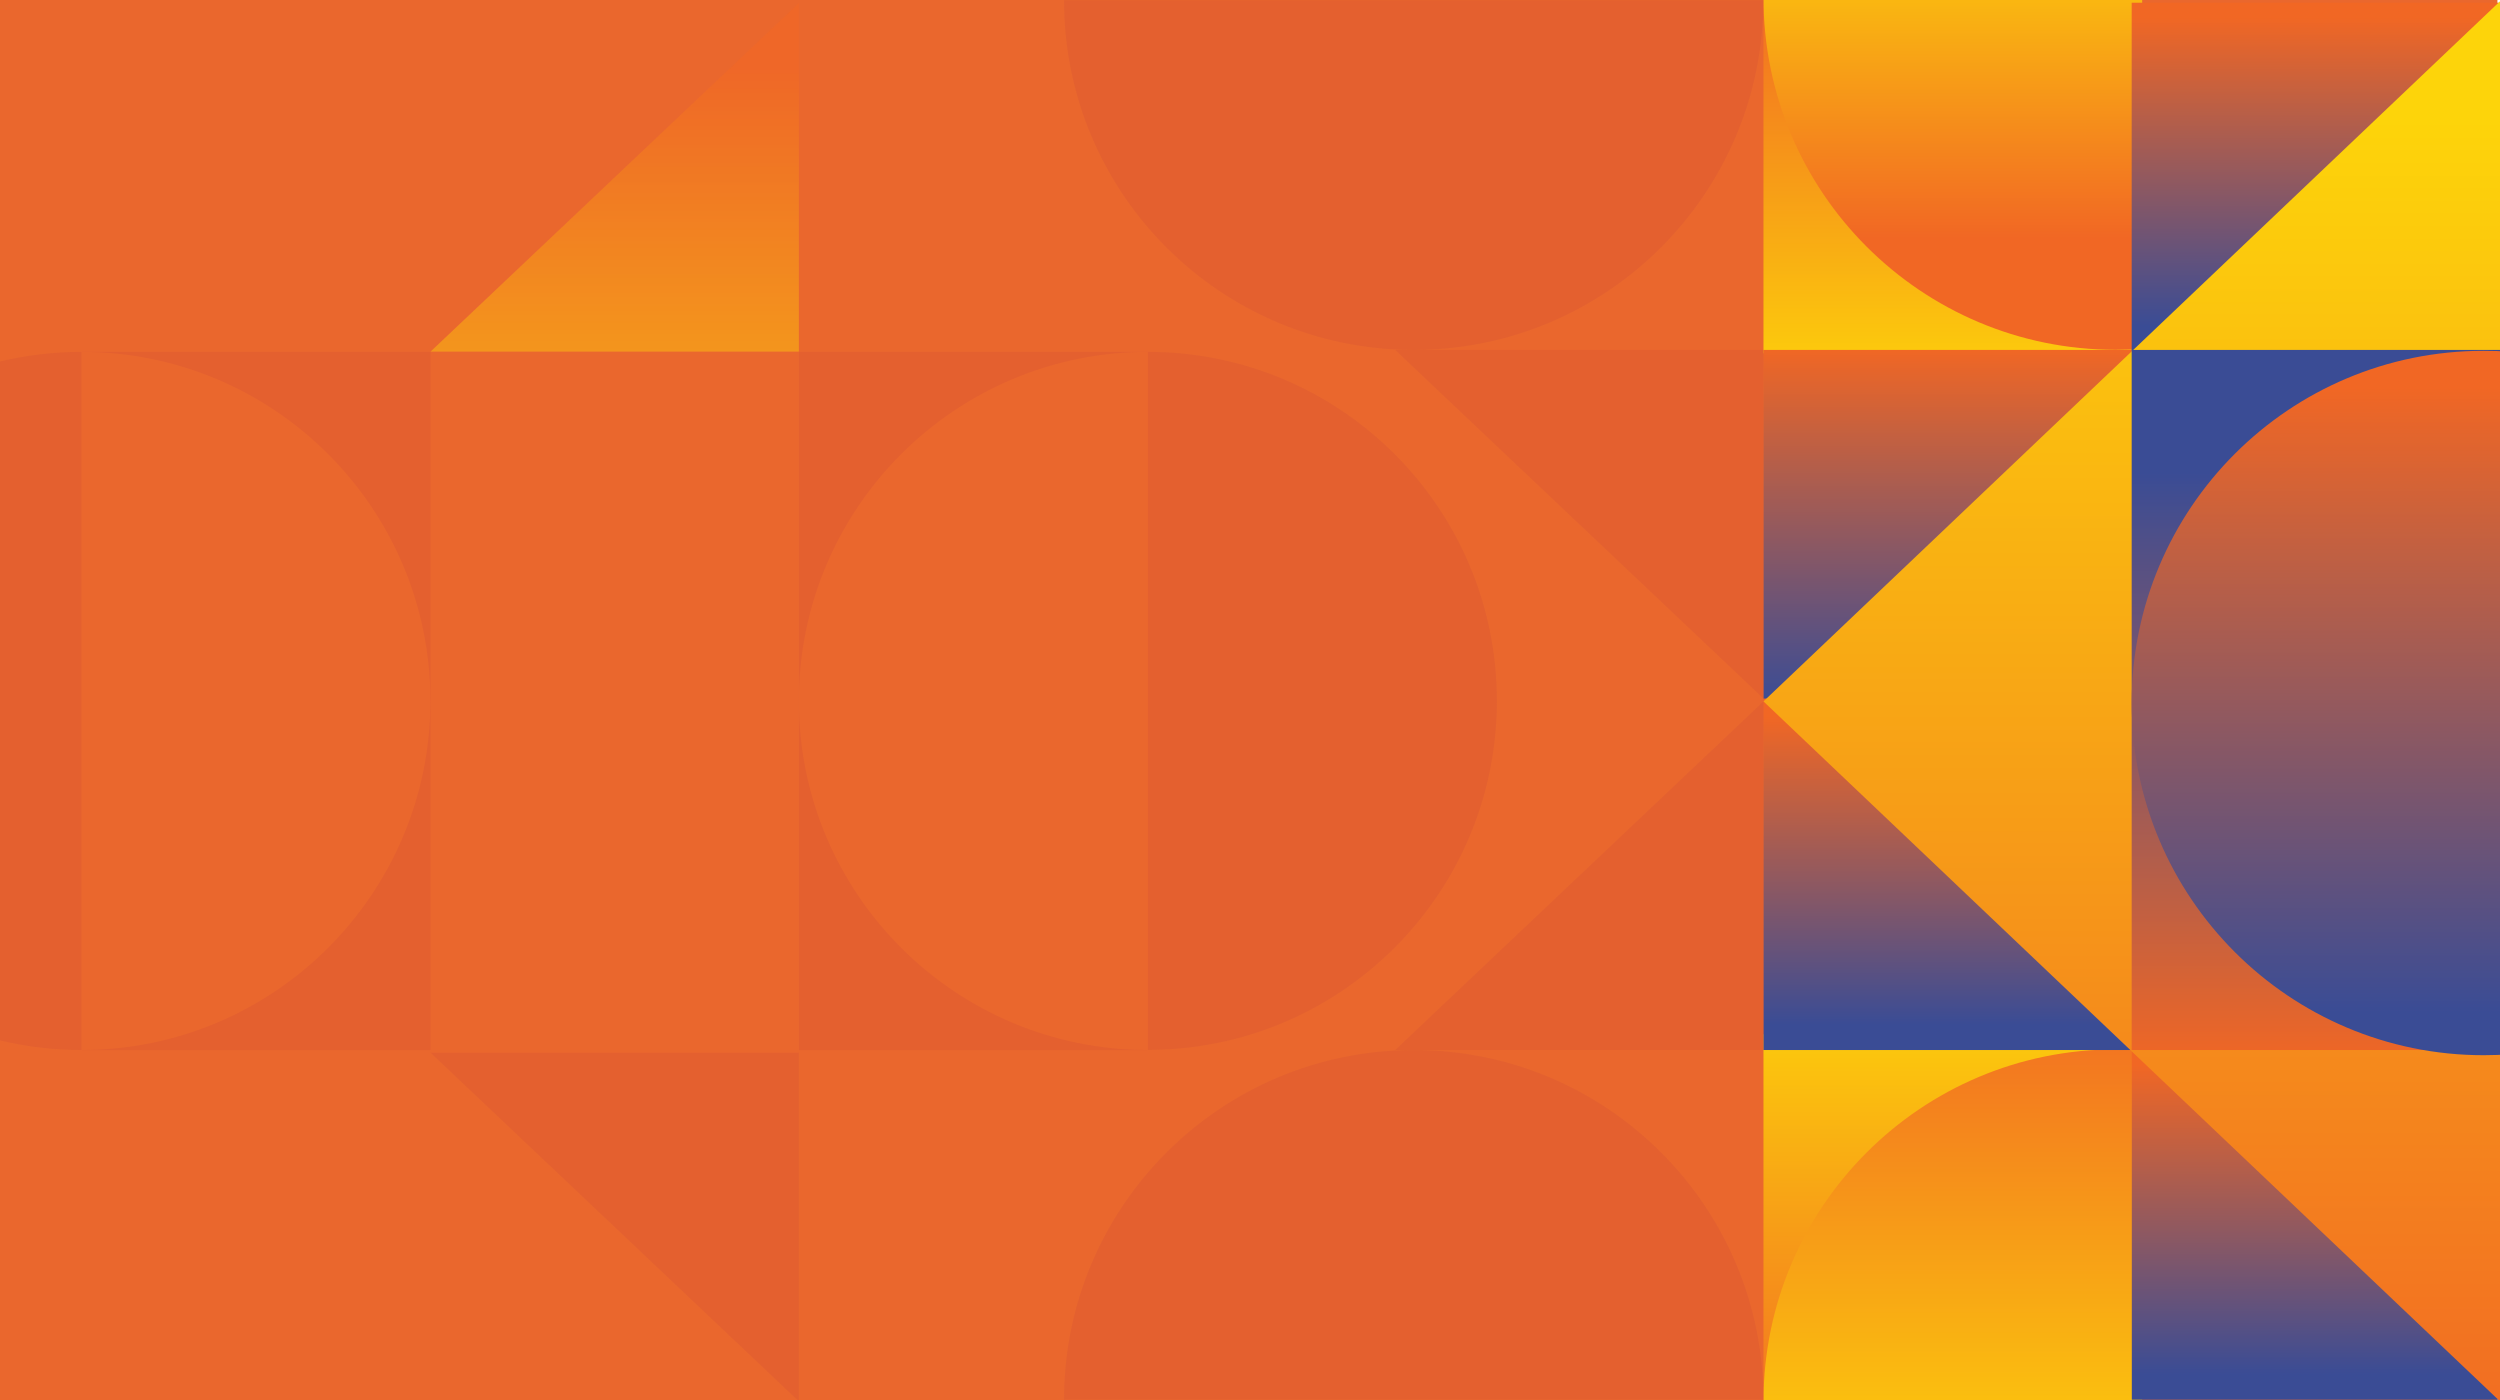
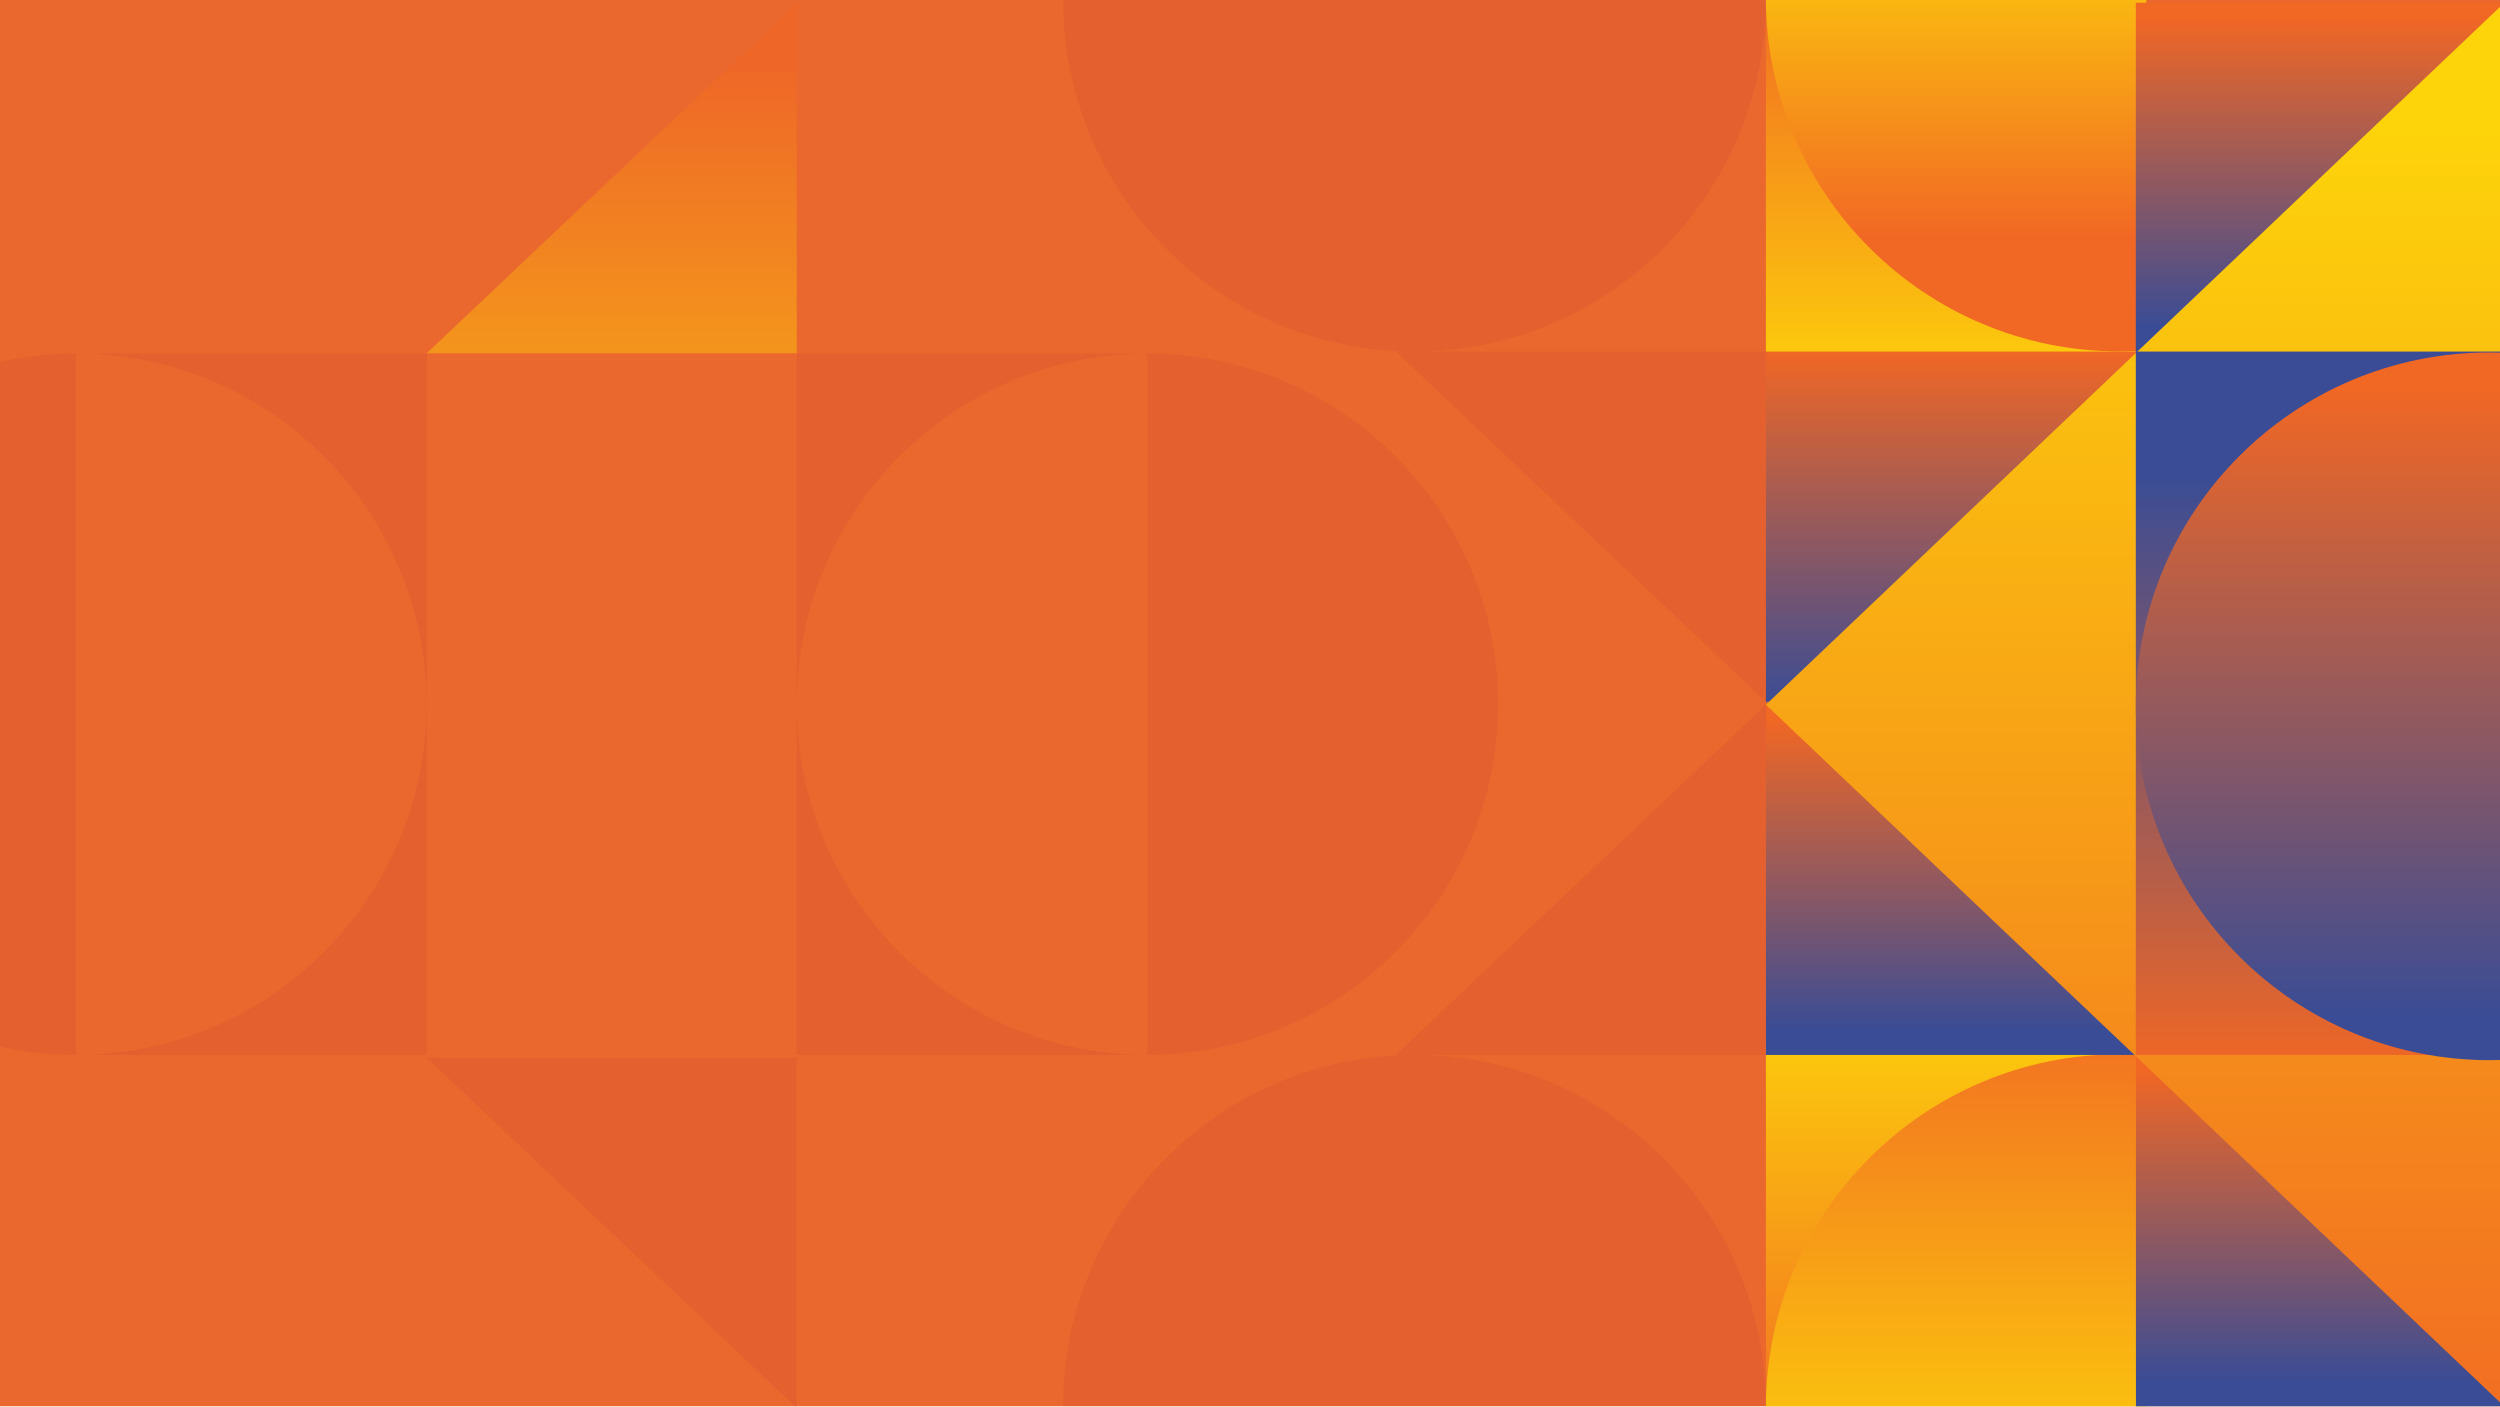
- <svg xmlns="http://www.w3.org/2000/svg" version="1.1" id="Layer_1" x="0px" y="0px" viewBox="0 0 1929 1080" style="enable-background:new 0 0 1929 1080;" xml:space="preserve">
+ <svg xmlns="http://www.w3.org/2000/svg" xmlns:xlink="http://www.w3.org/1999/xlink" version="1.1" id="Layer_1" x="0px" y="0px" viewBox="0 0 1920 1080" style="enable-background:new 0 0 1920 1080;" xml:space="preserve">
  <style type="text/css">
- 	.st0{fill:#EA672D;}
- 	.st1{fill:url(#SVGID_1_);}
- 	.st2{fill:url(#SVGID_2_);}
- 	.st3{fill:url(#SVGID_3_);}
- 	.st4{fill:url(#SVGID_4_);}
- 	.st5{fill:url(#SVGID_5_);}
- 	.st6{fill:url(#SVGID_6_);}
- 	.st7{fill:url(#SVGID_7_);}
- 	.st8{fill:url(#SVGID_8_);}
- 	.st9{fill:url(#SVGID_9_);}
- 	.st10{fill:url(#SVGID_10_);}
- 	.st11{opacity:0.5;fill:#DD5A31;enable-background:new    ;}
- 	.st12{fill:url(#SVGID_11_);}
- 	.st13{opacity:0.6;fill:url(#SVGID_12_);enable-background:new    ;}
+ 	.st0{clip-path:url(#SVGID_2_);}
+ 	.st1{fill:#EA672D;}
+ 	.st2{fill:url(#SVGID_3_);}
+ 	.st3{fill:url(#SVGID_4_);}
+ 	.st4{fill:url(#SVGID_5_);}
+ 	.st5{fill:url(#SVGID_6_);}
+ 	.st6{fill:url(#SVGID_7_);}
+ 	.st7{fill:url(#SVGID_8_);}
+ 	.st8{fill:url(#SVGID_9_);}
+ 	.st9{fill:url(#SVGID_10_);}
+ 	.st10{fill:url(#SVGID_11_);}
+ 	.st11{fill:url(#SVGID_12_);}
+ 	.st12{opacity:0.5;fill:#DD5A31;enable-background:new    ;}
+ 	.st13{fill:url(#SVGID_13_);}
+ 	.st14{opacity:0.6;fill:url(#SVGID_14_);enable-background:new    ;}
</style>
-   <rect y="-0.2" class="st0" width="1927" height="1081.6" />
-   <linearGradient id="SVGID_1_" gradientUnits="userSpaceOnUse" x1="1502.8" y1="766.626" x2="1502.8" y2="1141.383" gradientTransform="matrix(1 0 0 1 0 -6.9595)">
-     <stop offset="0" style="stop-color:#FDD40A" />
-     <stop offset="1" style="stop-color:#F16724" />
-   </linearGradient>
-   <rect x="1360.7" y="798" class="st1" width="284.2" height="281.2" />
-   <linearGradient id="SVGID_2_" gradientUnits="userSpaceOnUse" x1="1506.8" y1="-82" x2="1506.8" y2="328.047" gradientTransform="matrix(1 0 0 -1 0 1080)">
-     <stop offset="0" style="stop-color:#FDD40A" />
-     <stop offset="1" style="stop-color:#F16724" />
-   </linearGradient>
-   <path class="st2" d="M1652.9,1084V810.4c-6.8-0.4-13.6-0.7-20.5-0.7c-150,0-271.7,121.6-271.7,271.8c0,0.9,0,1.7,0,2.6L1652.9,1084  L1652.9,1084z" />
-   <linearGradient id="SVGID_3_" gradientUnits="userSpaceOnUse" x1="1502.8" y1="775.479" x2="1502.8" y2="1096.008" gradientTransform="matrix(1 0 0 -1 0 1080)">
-     <stop offset="0" style="stop-color:#FDD40A" />
-     <stop offset="1" style="stop-color:#F16724" />
-   </linearGradient>
-   <rect x="1360.7" y="1" class="st3" width="284.2" height="271.6" />
-   <linearGradient id="SVGID_4_" gradientUnits="userSpaceOnUse" x1="1506.8" y1="1148.085" x2="1506.8" y2="895.972" gradientTransform="matrix(1 0 0 -1 0 1080)">
-     <stop offset="0" style="stop-color:#FDD40A" />
-     <stop offset="1" style="stop-color:#F16724" />
-   </linearGradient>
-   <path class="st4" d="M1360.7-3.7c0,0.6,0,1.2,0,1.8c0,150.2,121.7,271.8,271.7,271.8c6.9,0,13.7-0.3,20.5-0.7V-3.7H1360.7z" />
-   <linearGradient id="SVGID_5_" gradientUnits="userSpaceOnUse" x1="1788.9" y1="828.256" x2="1788.9" y2="1066.492" gradientTransform="matrix(1 0 0 -1 0 1080)">
-     <stop offset="0" style="stop-color:#3A4C95" />
-     <stop offset="1" style="stop-color:#F16724" />
-   </linearGradient>
-   <rect x="1644.8" y="2.1" class="st5" width="288.2" height="269" />
-   <linearGradient id="SVGID_6_" gradientUnits="userSpaceOnUse" x1="1788.95" y1="19.413" x2="1788.95" y2="258.358" gradientTransform="matrix(1 0 0 -1 0 1080)">
-     <stop offset="0" style="stop-color:#3A4C95" />
-     <stop offset="1" style="stop-color:#F16724" />
-   </linearGradient>
-   <rect x="1644.9" y="810.2" class="st6" width="288.1" height="269.8" />
-   <linearGradient id="SVGID_7_" gradientUnits="userSpaceOnUse" x1="1502.8" y1="538.181" x2="1502.8" y2="811.455" gradientTransform="matrix(1 0 0 -1 0 1080)">
-     <stop offset="0" style="stop-color:#3A4C95" />
-     <stop offset="1" style="stop-color:#F16724" />
-   </linearGradient>
-   <rect x="1360.7" y="270" class="st7" width="284.2" height="269" />
-   <linearGradient id="SVGID_8_" gradientUnits="userSpaceOnUse" x1="1502.8" y1="289.156" x2="1502.8" y2="527.392" gradientTransform="matrix(1 0 0 -1 0 1080)">
-     <stop offset="0" style="stop-color:#3A4C95" />
-     <stop offset="1" style="stop-color:#F16724" />
-   </linearGradient>
-   <rect x="1360.7" y="541.2" class="st8" width="284.2" height="269" />
-   <linearGradient id="SVGID_9_" gradientUnits="userSpaceOnUse" x1="1644.85" y1="988.226" x2="1644.85" y2="-71.033" gradientTransform="matrix(1 0 0 -1 0 1080)">
-     <stop offset="0" style="stop-color:#FDD40A" />
-     <stop offset="1" style="stop-color:#F16724" />
-   </linearGradient>
-   <polygon class="st9" points="1929,1 1360.7,541.2 1929,1081.3 " />
-   <linearGradient id="SVGID_10_" gradientUnits="userSpaceOnUse" x1="1786.9" y1="715.198" x2="1786.9" y2="258.354" gradientTransform="matrix(1 0 0 -1 0 1080)">
-     <stop offset="0" style="stop-color:#3A4C95" />
-     <stop offset="1" style="stop-color:#F16724" />
-   </linearGradient>
-   <rect x="1644.8" y="270" class="st10" width="284.2" height="540.2" />
-   <path class="st11" d="M885.7,271.5c148.7,0,269.3,120.6,269.3,269.3s-120.6,269.3-269.3,269.3" />
-   <linearGradient id="SVGID_11_" gradientUnits="userSpaceOnUse" x1="1790.9" y1="-518.659" x2="1790.9" y2="-1001.38" gradientTransform="matrix(1 0 0 1 0 1300)">
-     <stop offset="0" style="stop-color:#3A4C95" />
-     <stop offset="1" style="stop-color:#F16724" />
-   </linearGradient>
-   <path class="st12" d="M1916.5,814.2c6.9,0,13.7-0.3,20.5-0.7V271.4c-6.8-0.5-13.6-0.7-20.5-0.7c-150.1-0.1-271.7,121.5-271.7,271.7  S1766.5,814.2,1916.5,814.2z" />
-   <polygon class="st11" points="1076.5,270 1360.7,270 1360.7,539 " />
-   <polygon class="st11" points="1360.7,541.2 1360.7,810.2 1076.5,810.2 " />
-   <path class="st11" d="M1360.7,1080c0-149-120.8-269.8-269.8-269.8S821,931,821,1080H1360.7z" />
-   <path class="st11" d="M821,0.2L821,0.2c0,149,120.8,269.8,269.8,269.8s269.8-120.8,269.8-269.8l0,0L821,0.2L821,0.2z" />
-   <rect x="616.4" y="271.5" class="st11" width="269.3" height="538.7" />
-   <path class="st0" d="M885.7,810.2c-148.7,0-269.3-120.6-269.3-269.3S737,271.5,885.7,271.5" />
-   <rect x="62.9" y="271.5" class="st11" width="269.3" height="538.7" />
-   <path class="st0" d="M62.8,271.5c148.7,0,269.3,120.6,269.3,269.3S211.6,810.2,62.8,810.2" />
-   <polygon class="st11" points="332.2,812.3 616.4,812.3 616.4,1081.3 " />
-   <linearGradient id="SVGID_12_" gradientUnits="userSpaceOnUse" x1="474.3" y1="362" x2="474.3" y2="49.999">
-     <stop offset="0" style="stop-color:#FDD40A" />
-     <stop offset="1" style="stop-color:#F16724" />
-   </linearGradient>
-   <polygon class="st13" points="616.4,2.3 616.4,271.3 332.2,271.3 " />
-   <path class="st11" d="M0,278.9v523.9c20.1,4.8,41.2,7.4,62.8,7.4V271.5C41.2,271.5,20.1,274.1,0,278.9z" />
+   <g>
+     <defs>
+       <rect id="SVGID_1_" width="1920" height="1080" />
+     </defs>
+     <clipPath id="SVGID_2_">
+       <use xlink:href="#SVGID_1_" style="overflow:visible;" />
+     </clipPath>
+     <g class="st0">
+       <rect x="-4.5" y="-0.2" class="st1" width="1927" height="1081.6" />
+       <linearGradient id="SVGID_3_" gradientUnits="userSpaceOnUse" x1="1498.3" y1="313.374" x2="1498.3" y2="-61.383" gradientTransform="matrix(1 0 0 -1 0 1073.041)">
+         <stop offset="0" style="stop-color:#FDD40A" />
+         <stop offset="1" style="stop-color:#F16724" />
+       </linearGradient>
+       <rect x="1356.2" y="798" class="st2" width="284.2" height="281.2" />
+       <linearGradient id="SVGID_4_" gradientUnits="userSpaceOnUse" x1="1502.3" y1="1162" x2="1502.3" y2="751.953">
+         <stop offset="0" style="stop-color:#FDD40A" />
+         <stop offset="1" style="stop-color:#F16724" />
+       </linearGradient>
+       <path class="st3" d="M1648.4,1084V810.4c-6.8-0.4-13.6-0.7-20.5-0.7c-150,0-271.7,121.6-271.7,271.8c0,0.9,0,1.7,0,2.6    L1648.4,1084L1648.4,1084z" />
+       <linearGradient id="SVGID_5_" gradientUnits="userSpaceOnUse" x1="1498.3" y1="304.521" x2="1498.3" y2="-16.008">
+         <stop offset="0" style="stop-color:#FDD40A" />
+         <stop offset="1" style="stop-color:#F16724" />
+       </linearGradient>
+       <rect x="1356.2" y="1" class="st4" width="284.2" height="271.6" />
+       <linearGradient id="SVGID_6_" gradientUnits="userSpaceOnUse" x1="1502.3" y1="-68.085" x2="1502.3" y2="184.028">
+         <stop offset="0" style="stop-color:#FDD40A" />
+         <stop offset="1" style="stop-color:#F16724" />
+       </linearGradient>
+       <path class="st5" d="M1356.2-3.7c0,0.6,0,1.2,0,1.8c0,150.2,121.7,271.8,271.7,271.8c6.9,0,13.7-0.3,20.5-0.7V-3.7H1356.2z" />
+       <linearGradient id="SVGID_7_" gradientUnits="userSpaceOnUse" x1="1784.4" y1="251.744" x2="1784.4" y2="13.508">
+         <stop offset="0" style="stop-color:#3A4C95" />
+         <stop offset="1" style="stop-color:#F16724" />
+       </linearGradient>
+       <rect x="1640.3" y="2.1" class="st6" width="288.2" height="269" />
+       <linearGradient id="SVGID_8_" gradientUnits="userSpaceOnUse" x1="1784.45" y1="1060.587" x2="1784.45" y2="821.642">
+         <stop offset="0" style="stop-color:#3A4C95" />
+         <stop offset="1" style="stop-color:#F16724" />
+       </linearGradient>
+       <rect x="1640.4" y="810.2" class="st7" width="288.1" height="269.8" />
+       <linearGradient id="SVGID_9_" gradientUnits="userSpaceOnUse" x1="1498.3" y1="541.819" x2="1498.3" y2="268.545">
+         <stop offset="0" style="stop-color:#3A4C95" />
+         <stop offset="1" style="stop-color:#F16724" />
+       </linearGradient>
+       <rect x="1356.2" y="270" class="st8" width="284.2" height="269" />
+       <linearGradient id="SVGID_10_" gradientUnits="userSpaceOnUse" x1="1498.3" y1="790.844" x2="1498.3" y2="552.608">
+         <stop offset="0" style="stop-color:#3A4C95" />
+         <stop offset="1" style="stop-color:#F16724" />
+       </linearGradient>
+       <rect x="1356.2" y="541.2" class="st9" width="284.2" height="269" />
+       <linearGradient id="SVGID_11_" gradientUnits="userSpaceOnUse" x1="1640.35" y1="91.774" x2="1640.35" y2="1151.033">
+         <stop offset="0" style="stop-color:#FDD40A" />
+         <stop offset="1" style="stop-color:#F16724" />
+       </linearGradient>
+       <polygon class="st10" points="1924.5,1 1356.2,541.2 1924.5,1081.3   " />
+       <linearGradient id="SVGID_12_" gradientUnits="userSpaceOnUse" x1="1782.4" y1="364.802" x2="1782.4" y2="821.646">
+         <stop offset="0" style="stop-color:#3A4C95" />
+         <stop offset="1" style="stop-color:#F16724" />
+       </linearGradient>
+       <rect x="1640.3" y="270" class="st11" width="284.2" height="540.2" />
+       <path class="st12" d="M881.2,271.5c148.7,0,269.3,120.6,269.3,269.3s-120.6,269.3-269.3,269.3" />
+       <linearGradient id="SVGID_13_" gradientUnits="userSpaceOnUse" x1="1786.4" y1="1598.659" x2="1786.4" y2="2081.38" gradientTransform="matrix(1 0 0 -1 0 2380)">
+         <stop offset="0" style="stop-color:#3A4C95" />
+         <stop offset="1" style="stop-color:#F16724" />
+       </linearGradient>
+       <path class="st13" d="M1912,814.2c6.9,0,13.7-0.3,20.5-0.7V271.4c-6.8-0.5-13.6-0.7-20.5-0.7c-150.1-0.1-271.7,121.5-271.7,271.7    S1762,814.2,1912,814.2z" />
+       <polygon class="st12" points="1072,270 1356.2,270 1356.2,539   " />
+       <polygon class="st12" points="1356.2,541.2 1356.2,810.2 1072,810.2   " />
+       <path class="st12" d="M1356.2,1080c0-149-120.8-269.8-269.8-269.8S816.5,931,816.5,1080H1356.2z" />
+       <path class="st12" d="M816.5,0.2L816.5,0.2c0,149,120.8,269.8,269.8,269.8s269.8-120.8,269.8-269.8l0,0L816.5,0.2L816.5,0.2z" />
+       <rect x="611.9" y="271.5" class="st12" width="269.3" height="538.7" />
+       <path class="st1" d="M881.2,810.2c-148.7,0-269.3-120.6-269.3-269.3s120.6-269.4,269.3-269.4" />
+       <rect x="58.4" y="271.5" class="st12" width="269.3" height="538.7" />
+       <path class="st1" d="M58.3,271.5c148.7,0,269.3,120.6,269.3,269.3S207.1,810.2,58.3,810.2" />
+       <polygon class="st12" points="327.7,812.3 611.9,812.3 611.9,1081.3   " />
+       <linearGradient id="SVGID_14_" gradientUnits="userSpaceOnUse" x1="469.8" y1="718" x2="469.8" y2="1030.001" gradientTransform="matrix(1 0 0 -1 0 1080)">
+         <stop offset="0" style="stop-color:#FDD40A" />
+         <stop offset="1" style="stop-color:#F16724" />
+       </linearGradient>
+       <polygon class="st14" points="611.9,2.3 611.9,271.3 327.7,271.3   " />
+       <path class="st12" d="M-4.5,278.9v523.9c20.1,4.8,41.2,7.4,62.8,7.4V271.5C36.7,271.5,15.6,274.1-4.5,278.9z" />
+     </g>
+   </g>
</svg>
